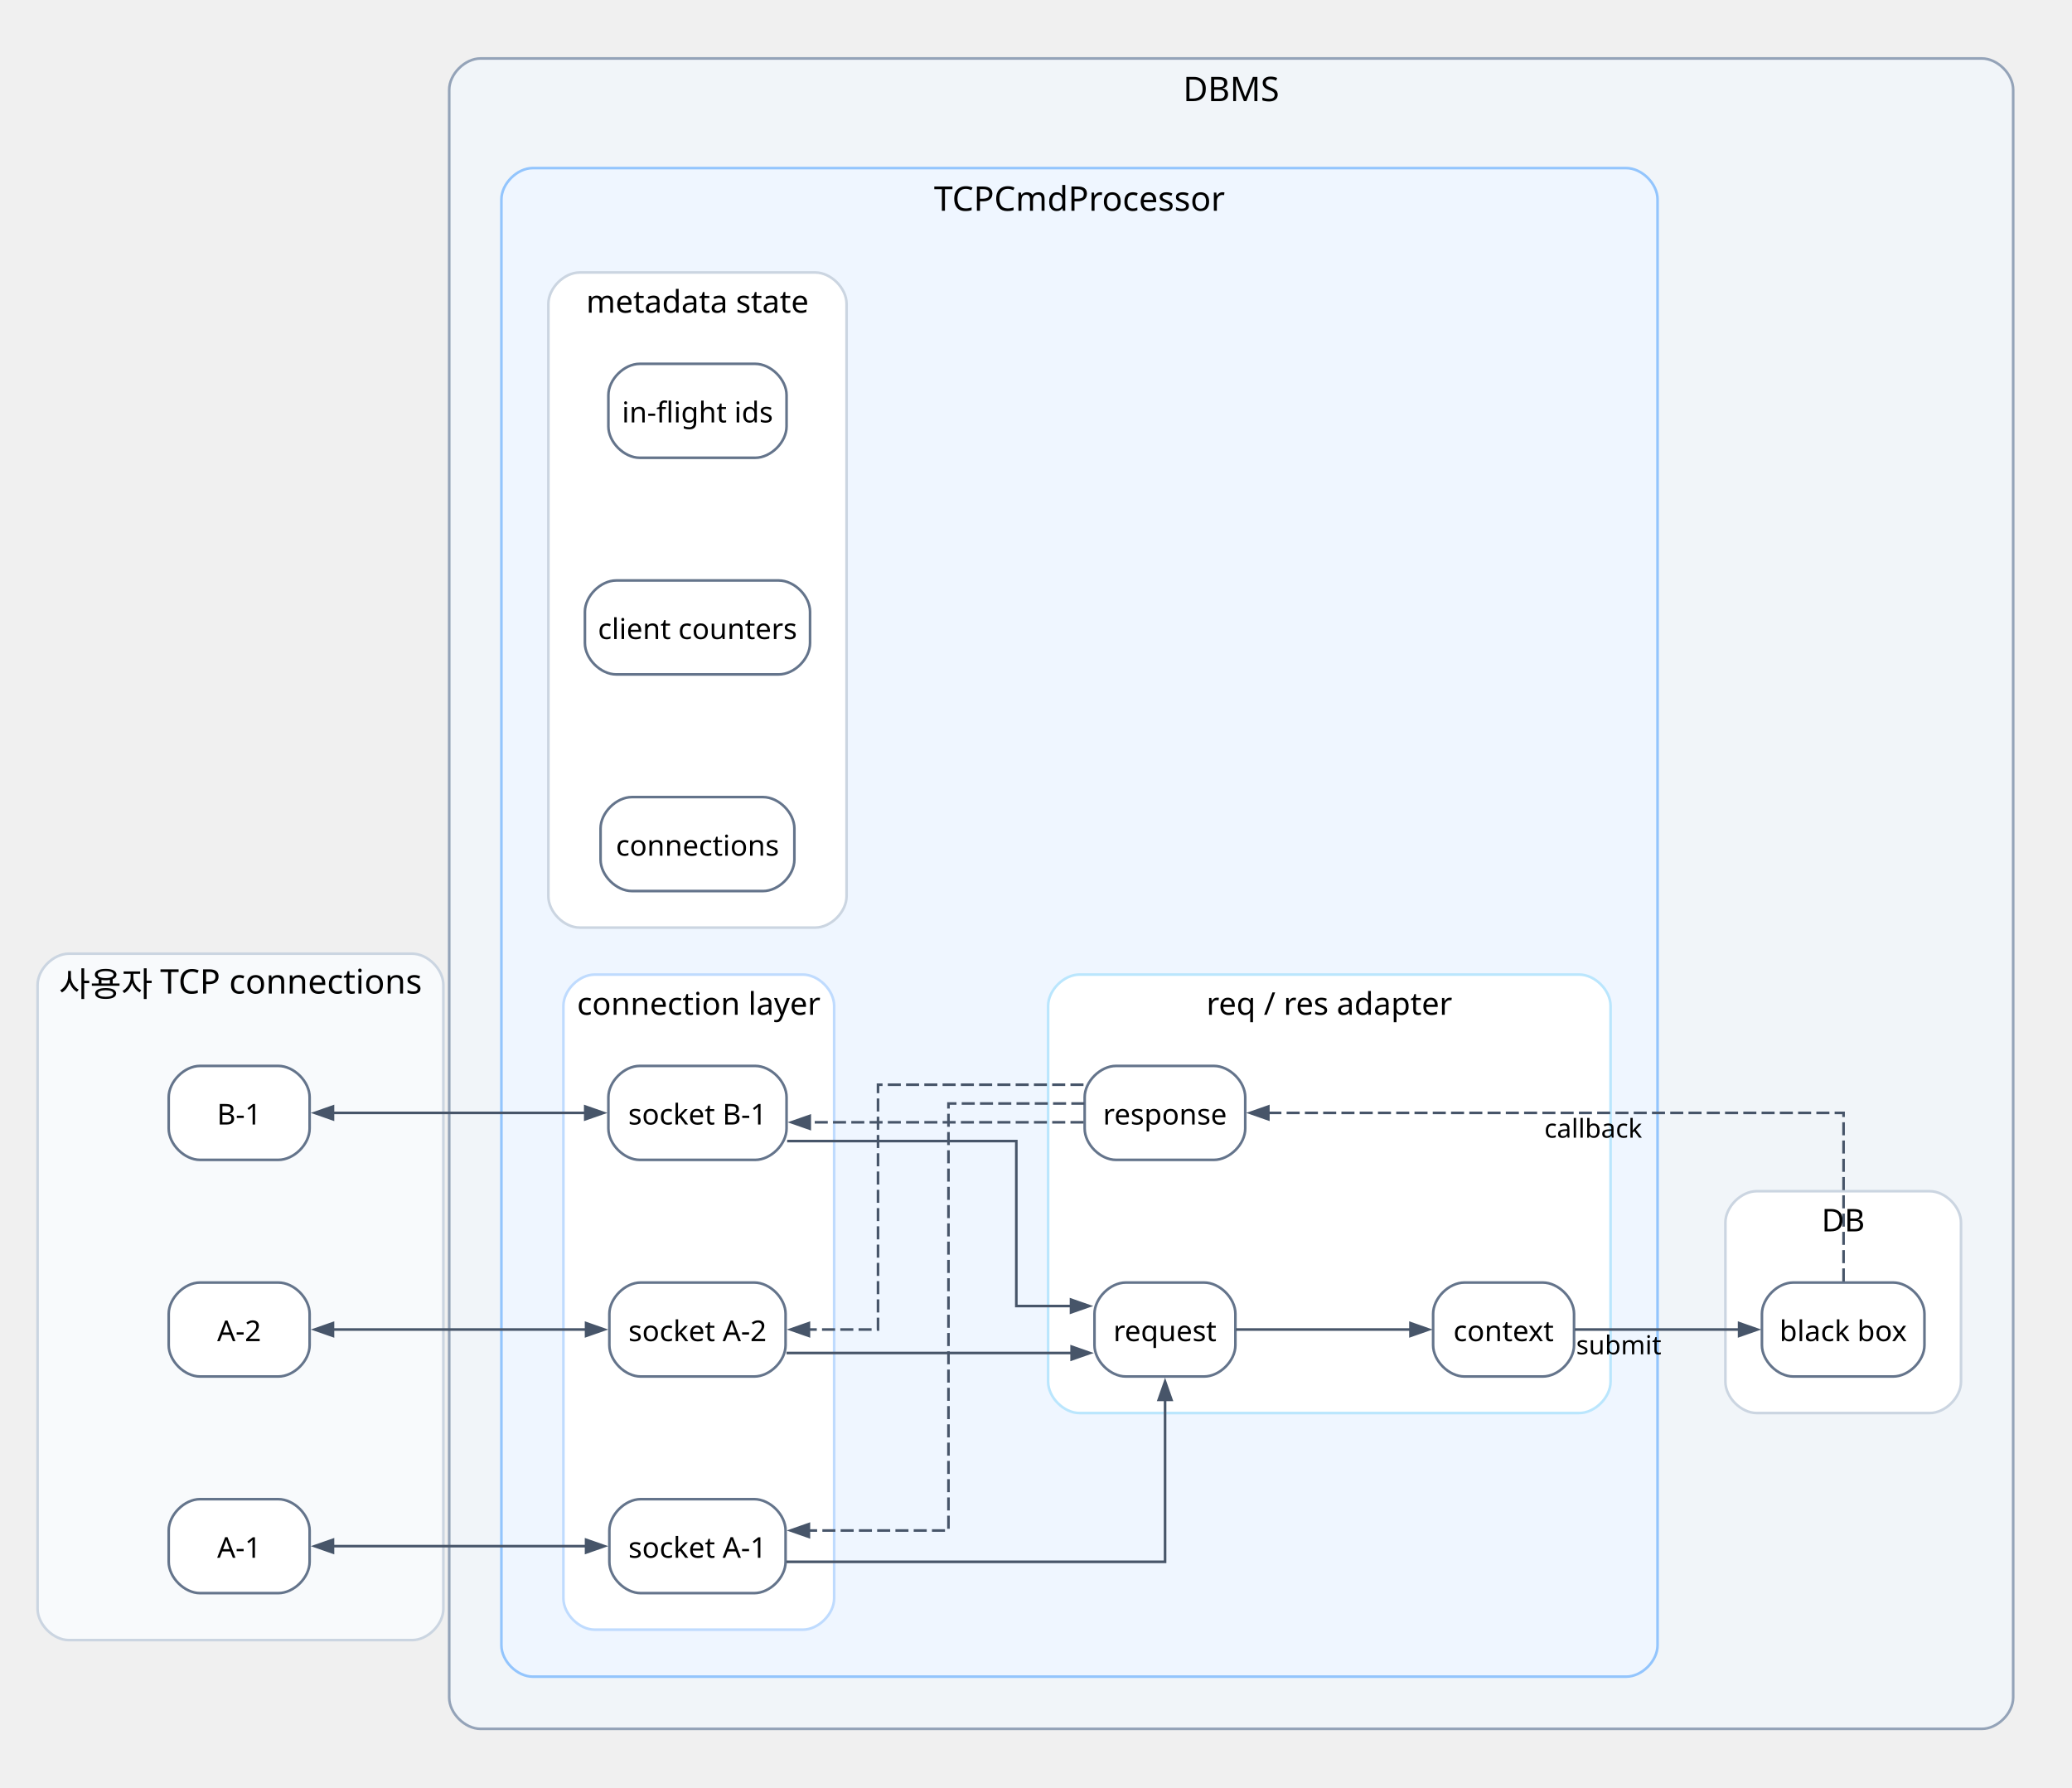
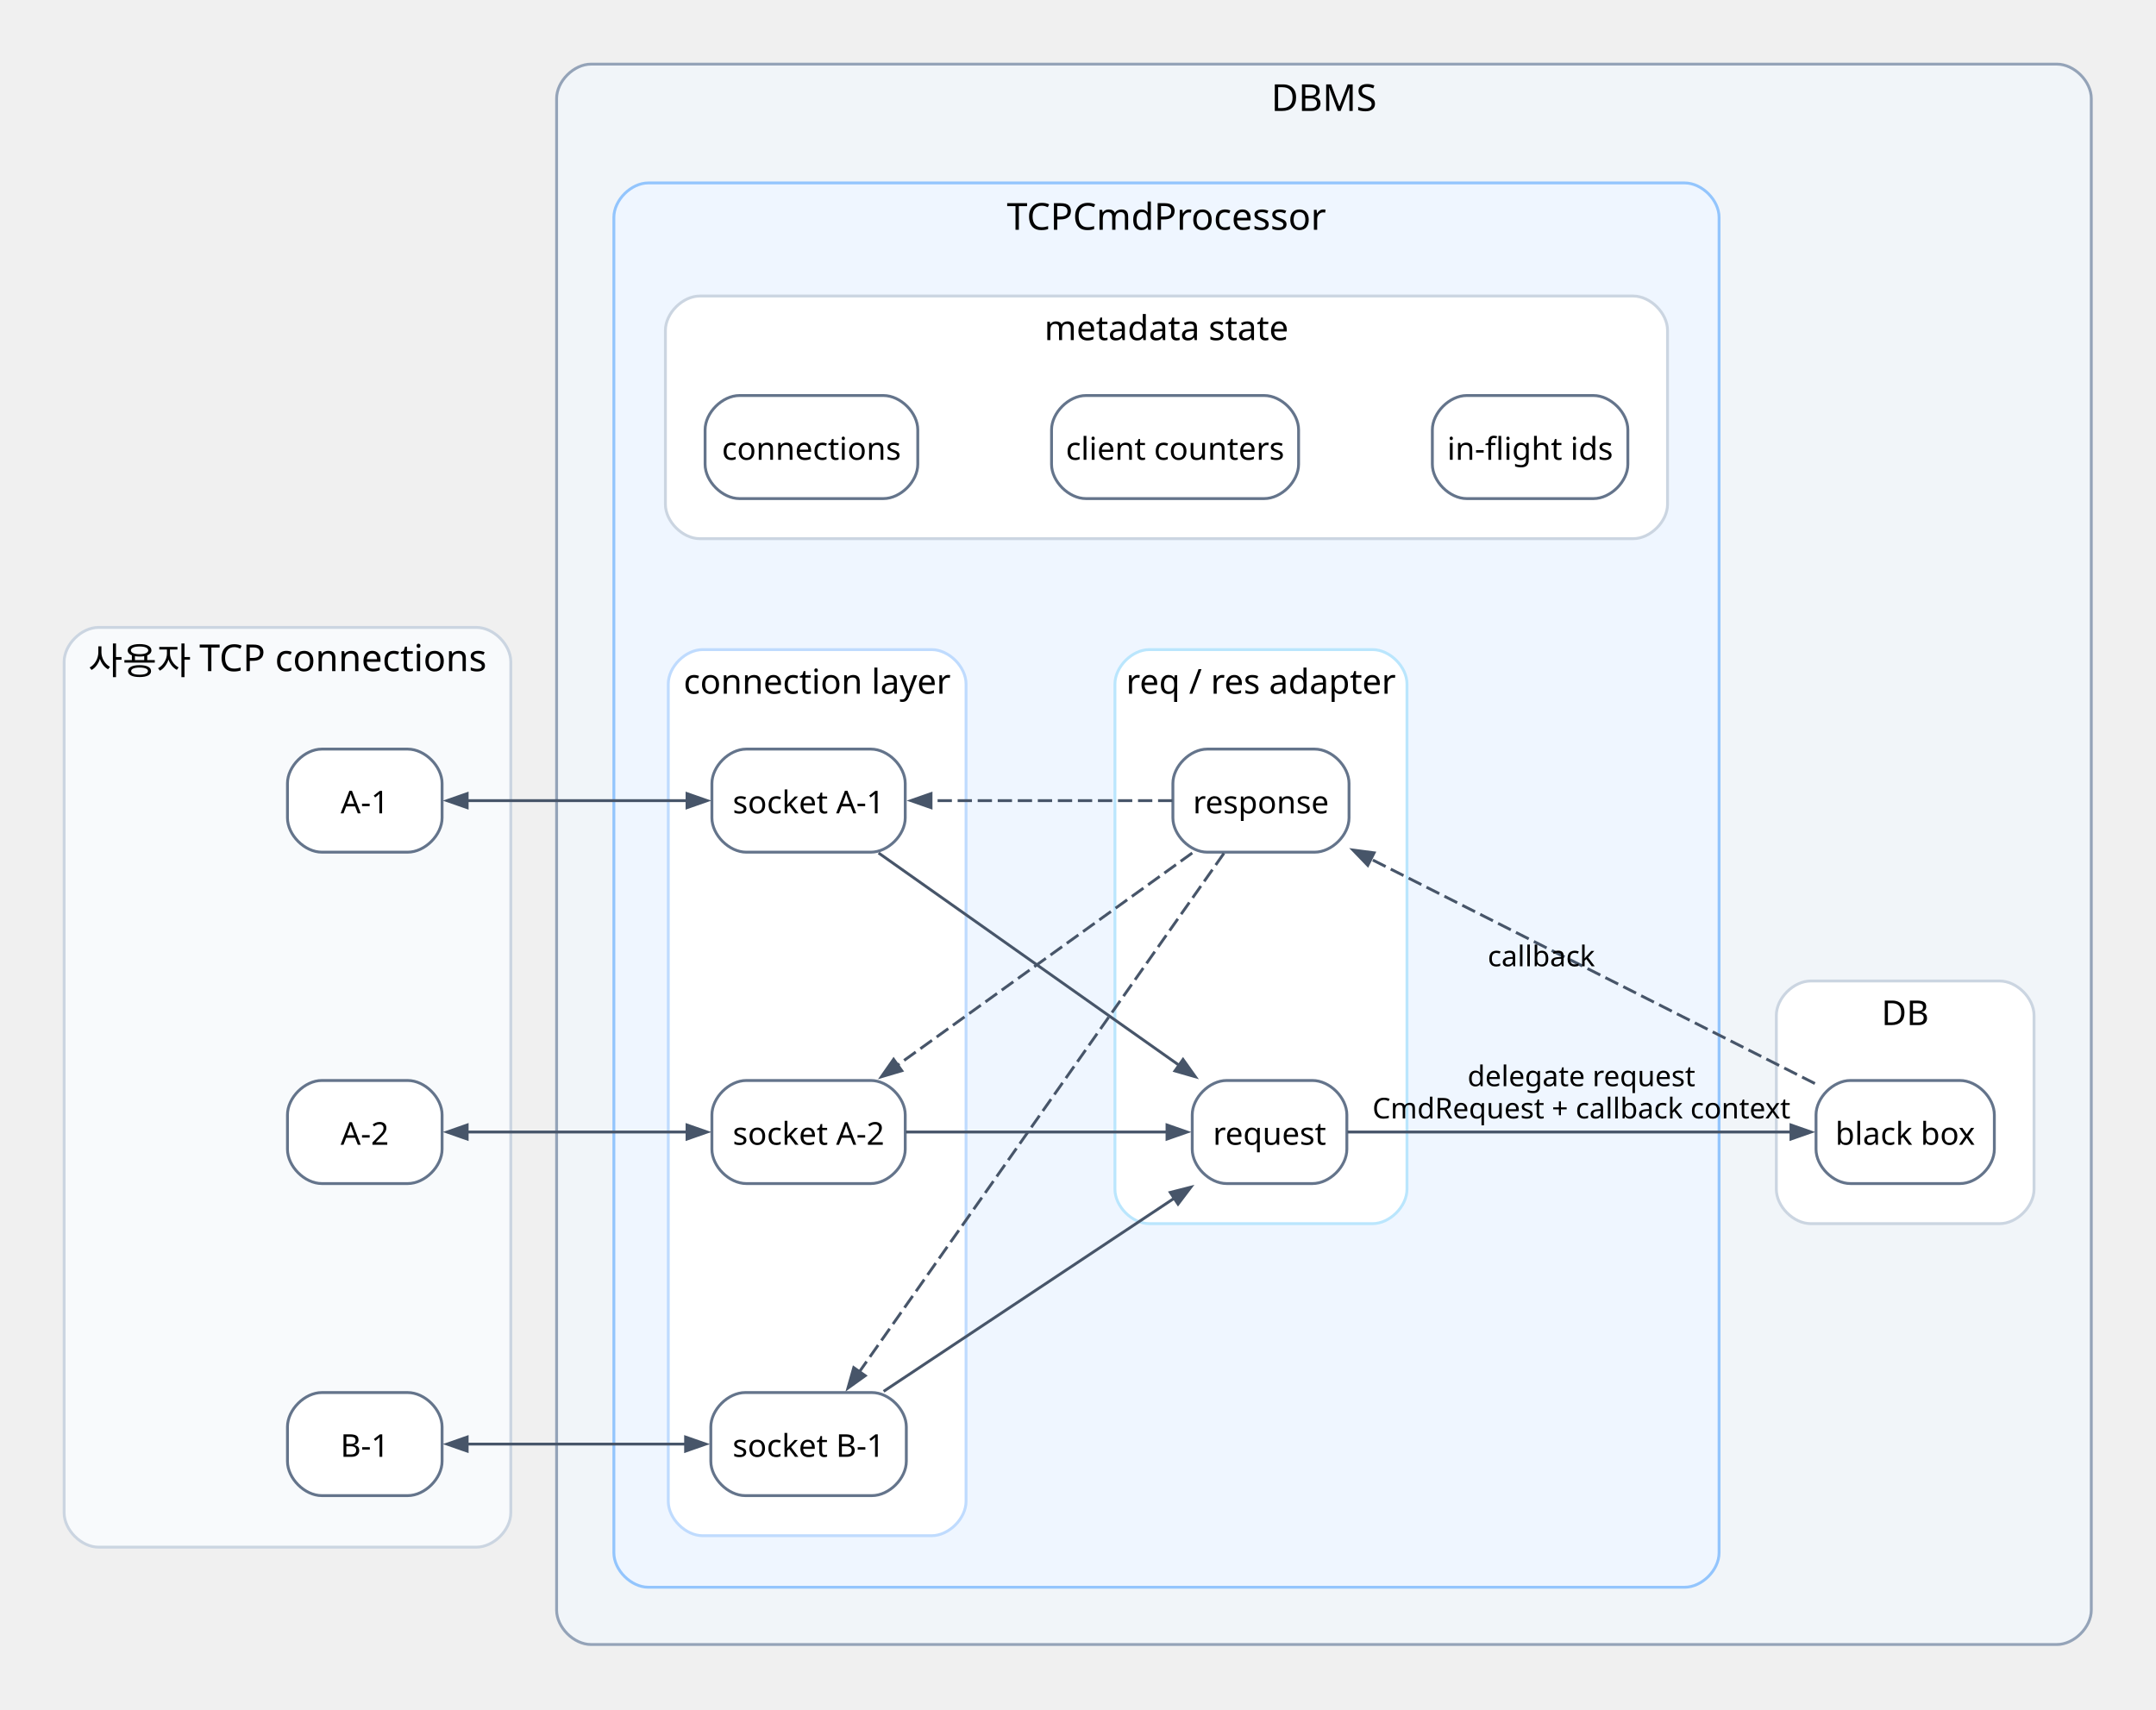
- <svg xmlns="http://www.w3.org/2000/svg" width="794pt" height="685pt" viewBox="0.00 0.00 794.00 685.00">
-   <g id="graph0" class="graph" transform="scale(1 1) rotate(0) translate(14.4 670.4)">
+ <svg xmlns="http://www.w3.org/2000/svg" width="753pt" height="597pt" viewBox="0.00 0.00 753.00 597.00">
+   <g id="graph0" class="graph" transform="scale(1 1) rotate(0) translate(14.4 582.4)">
    <g id="clust1" class="cluster">
-       <path fill="#f8fafc" stroke="#cbd5e1" d="M12,-42C12,-42 143.5,-42 143.5,-42 149.5,-42 155.5,-48 155.5,-54 155.5,-54 155.5,-293 155.5,-293 155.5,-299 149.5,-305 143.5,-305 143.5,-305 12,-305 12,-305 6,-305 0,-299 0,-293 0,-293 0,-54 0,-54 0,-48 6,-42 12,-42" />
-       <text xml:space="preserve" text-anchor="middle" x="77.75" y="-288.65" font-family="Pretendard" font-size="13.00">사용자 TCP connections</text>
+       <path fill="#f8fafc" stroke="#cbd5e1" d="M20,-42C20,-42 152,-42 152,-42 158,-42 164,-48 164,-54 164,-54 164,-351.25 164,-351.25 164,-357.25 158,-363.25 152,-363.25 152,-363.25 20,-363.25 20,-363.25 14,-363.25 8,-357.25 8,-351.25 8,-351.25 8,-54 8,-54 8,-48 14,-42 20,-42" />
+       <text xml:space="preserve" text-anchor="middle" x="86" y="-346.9" font-family="Pretendard" font-size="13.00">사용자 TCP connections</text>
+     </g>
+     <g id="clust2" class="cluster">
+       <path fill="#f1f5f9" stroke="#94a3b8" d="M192,-8C192,-8 704,-8 704,-8 710,-8 716,-14 716,-20 716,-20 716,-548 716,-548 716,-554 710,-560 704,-560 704,-560 192,-560 192,-560 186,-560 180,-554 180,-548 180,-548 180,-20 180,-20 180,-14 186,-8 192,-8" />
+       <text xml:space="preserve" text-anchor="middle" x="448" y="-543.65" font-family="Pretendard" font-size="13.00">DBMS</text>
    </g>
    <g id="clust3" class="cluster">
-       <path fill="#f1f5f9" stroke="#94a3b8" d="M169.74,-8C169.74,-8 745.06,-8 745.06,-8 751.06,-8 757.06,-14 757.06,-20 757.06,-20 757.06,-636 757.06,-636 757.06,-642 751.06,-648 745.06,-648 745.06,-648 169.74,-648 169.74,-648 163.74,-648 157.74,-642 157.74,-636 157.74,-636 157.74,-20 157.74,-20 157.74,-14 163.74,-8 169.74,-8" />
-       <text xml:space="preserve" text-anchor="middle" x="457.4" y="-631.65" font-family="Pretendard" font-size="13.00">DBMS</text>
+       <path fill="#eff6ff" stroke="#93c5fd" d="M212,-28C212,-28 574,-28 574,-28 580,-28 586,-34 586,-40 586,-40 586,-506.5 586,-506.5 586,-512.5 580,-518.5 574,-518.5 574,-518.5 212,-518.5 212,-518.5 206,-518.5 200,-512.5 200,-506.5 200,-506.5 200,-40 200,-40 200,-34 206,-28 212,-28" />
+       <text xml:space="preserve" text-anchor="middle" x="393" y="-502.15" font-family="Pretendard" font-size="13.00">TCPCmdProcessor</text>
    </g>
    <g id="clust4" class="cluster">
-       <path fill="#eff6ff" stroke="#93c5fd" d="M189.74,-28C189.74,-28 608.78,-28 608.78,-28 614.78,-28 620.78,-34 620.78,-40 620.78,-40 620.78,-594 620.78,-594 620.78,-600 614.78,-606 608.78,-606 608.78,-606 189.73,-606 189.73,-606 183.74,-606 177.74,-600 177.74,-594 177.74,-594 177.74,-40 177.74,-40 177.74,-34 183.74,-28 189.74,-28" />
-       <text xml:space="preserve" text-anchor="middle" x="399.26" y="-589.65" font-family="Pretendard" font-size="13.00">TCPCmdProcessor</text>
+       <path fill="#ffffff" stroke="#bfdbfe" d="M231,-46C231,-46 311,-46 311,-46 317,-46 323,-52 323,-58 323,-58 323,-343.5 323,-343.5 323,-349.5 317,-355.5 311,-355.5 311,-355.5 231,-355.5 231,-355.5 225,-355.5 219,-349.5 219,-343.5 219,-343.5 219,-58 219,-58 219,-52 225,-46 231,-46" />
+       <text xml:space="preserve" text-anchor="middle" x="271" y="-340.1" font-family="Pretendard" font-size="12.00">connection layer</text>
    </g>
    <g id="clust5" class="cluster">
-       <path fill="#ffffff" stroke="#bfdbfe" d="M213.5,-46C213.5,-46 293.25,-46 293.25,-46 299.25,-46 305.25,-52 305.25,-58 305.25,-58 305.25,-285 305.25,-285 305.25,-291 299.25,-297 293.25,-297 293.25,-297 213.5,-297 213.5,-297 207.5,-297 201.5,-291 201.5,-285 201.5,-285 201.5,-58 201.5,-58 201.5,-52 207.5,-46 213.5,-46" />
-       <text xml:space="preserve" text-anchor="middle" x="253.38" y="-281.6" font-family="Pretendard" font-size="12.00">connection layer</text>
+       <path fill="#ffffff" stroke="#bae6fd" d="M387,-155C387,-155 465,-155 465,-155 471,-155 477,-161 477,-167 477,-167 477,-343.5 477,-343.5 477,-349.5 471,-355.5 465,-355.5 465,-355.5 387,-355.5 387,-355.5 381,-355.5 375,-349.5 375,-343.5 375,-343.5 375,-167 375,-167 375,-161 381,-155 387,-155" />
+       <text xml:space="preserve" text-anchor="middle" x="426" y="-340.1" font-family="Pretendard" font-size="12.00">req / res adapter</text>
    </g>
-     <g id="clust7" class="cluster">
-       <path fill="#ffffff" stroke="#bae6fd" d="M399.25,-129C399.25,-129 590.78,-129 590.78,-129 596.78,-129 602.78,-135 602.78,-141 602.78,-141 602.78,-285 602.78,-285 602.78,-291 596.78,-297 590.78,-297 590.78,-297 399.25,-297 399.25,-297 393.25,-297 387.25,-291 387.25,-285 387.25,-285 387.25,-141 387.25,-141 387.25,-135 393.25,-129 399.25,-129" />
-       <text xml:space="preserve" text-anchor="middle" x="495.01" y="-281.6" font-family="Pretendard" font-size="12.00">req / res adapter</text>
+     <g id="clust6" class="cluster">
+       <path fill="#ffffff" stroke="#cbd5e1" d="M230,-394.25C230,-394.25 556,-394.25 556,-394.25 562,-394.25 568,-400.25 568,-406.25 568,-406.25 568,-467 568,-467 568,-473 562,-479 556,-479 556,-479 230,-479 230,-479 224,-479 218,-473 218,-467 218,-467 218,-406.25 218,-406.25 218,-400.25 224,-394.25 230,-394.25" />
+       <text xml:space="preserve" text-anchor="middle" x="393" y="-463.6" font-family="Pretendard" font-size="12.00">metadata state</text>
    </g>
    <g id="clust8" class="cluster">
-       <path fill="#ffffff" stroke="#cbd5e1" d="M207.74,-315C207.74,-315 298.01,-315 298.01,-315 304.01,-315 310.01,-321 310.01,-327 310.01,-327 310.01,-554 310.01,-554 310.01,-560 304.01,-566 298.01,-566 298.01,-566 207.74,-566 207.74,-566 201.74,-566 195.74,-560 195.74,-554 195.74,-554 195.74,-327 195.74,-327 195.74,-321 201.74,-315 207.74,-315" />
-       <text xml:space="preserve" text-anchor="middle" x="252.88" y="-550.6" font-family="Pretendard" font-size="12.00">metadata state</text>
-     </g>
-     <g id="clust9" class="cluster">
-       <path fill="#ffffff" stroke="#cbd5e1" d="M658.78,-129C658.78,-129 725.06,-129 725.06,-129 731.06,-129 737.06,-135 737.06,-141 737.06,-141 737.06,-202 737.06,-202 737.06,-208 731.06,-214 725.06,-214 725.06,-214 658.78,-214 658.78,-214 652.78,-214 646.78,-208 646.78,-202 646.78,-202 646.78,-141 646.78,-141 646.78,-135 652.78,-129 658.78,-129" />
-       <text xml:space="preserve" text-anchor="middle" x="691.92" y="-198.6" font-family="Pretendard" font-size="12.00">DB</text>
+       <path fill="#ffffff" stroke="#cbd5e1" d="M618,-155C618,-155 684,-155 684,-155 690,-155 696,-161 696,-167 696,-167 696,-227.75 696,-227.75 696,-233.75 690,-239.75 684,-239.75 684,-239.75 618,-239.75 618,-239.75 612,-239.75 606,-233.75 606,-227.75 606,-227.75 606,-167 606,-167 606,-161 612,-155 618,-155" />
+       <text xml:space="preserve" text-anchor="middle" x="651" y="-224.35" font-family="Pretendard" font-size="12.00">DB</text>
    </g>
    <g id="node1" class="node">
-       <path fill="white" stroke="#64748b" d="M92.25,-96C92.25,-96 62.25,-96 62.25,-96 56.25,-96 50.25,-90 50.25,-84 50.25,-84 50.25,-72 50.25,-72 50.25,-66 56.25,-60 62.25,-60 62.25,-60 92.25,-60 92.25,-60 98.25,-60 104.25,-66 104.25,-72 104.25,-72 104.25,-84 104.25,-84 104.25,-90 98.25,-96 92.25,-96" />
-       <text xml:space="preserve" text-anchor="middle" x="77.25" y="-73.55" font-family="Pretendard" font-size="11.00">A-1</text>
+       <path fill="white" stroke="#64748b" d="M128,-320.75C128,-320.75 98,-320.75 98,-320.75 92,-320.75 86,-314.75 86,-308.75 86,-308.75 86,-296.75 86,-296.75 86,-290.75 92,-284.75 98,-284.75 98,-284.75 128,-284.75 128,-284.75 134,-284.75 140,-290.75 140,-296.75 140,-296.75 140,-308.75 140,-308.75 140,-314.75 134,-320.75 128,-320.75" />
+       <text xml:space="preserve" text-anchor="middle" x="113" y="-298.3" font-family="Pretendard" font-size="11.00">A-1</text>
+     </g>
+     <g id="node2" class="node">
+       <path fill="white" stroke="#64748b" d="M128,-205C128,-205 98,-205 98,-205 92,-205 86,-199 86,-193 86,-193 86,-181 86,-181 86,-175 92,-169 98,-169 98,-169 128,-169 128,-169 134,-169 140,-175 140,-181 140,-181 140,-193 140,-193 140,-199 134,-205 128,-205" />
+       <text xml:space="preserve" text-anchor="middle" x="113" y="-182.55" font-family="Pretendard" font-size="11.00">A-2</text>
    </g>
    <g id="node4" class="node">
-       <path fill="white" stroke="#64748b" d="M274.64,-96C274.64,-96 231.11,-96 231.11,-96 225.11,-96 219.11,-90 219.11,-84 219.11,-84 219.11,-72 219.11,-72 219.11,-66 225.11,-60 231.11,-60 231.11,-60 274.64,-60 274.64,-60 280.64,-60 286.64,-66 286.64,-72 286.64,-72 286.64,-84 286.64,-84 286.64,-90 280.64,-96 274.64,-96" />
-       <text xml:space="preserve" text-anchor="middle" x="252.88" y="-73.55" font-family="Pretendard" font-size="11.00">socket A-1</text>
+       <path fill="white" stroke="#64748b" d="M289.76,-320.75C289.76,-320.75 246.24,-320.75 246.24,-320.75 240.24,-320.75 234.24,-314.75 234.24,-308.75 234.24,-308.75 234.24,-296.75 234.24,-296.75 234.24,-290.75 240.24,-284.75 246.24,-284.75 246.24,-284.75 289.76,-284.75 289.76,-284.75 295.76,-284.75 301.76,-290.75 301.76,-296.75 301.76,-296.75 301.76,-308.75 301.76,-308.75 301.76,-314.75 295.76,-320.75 289.76,-320.75" />
+       <text xml:space="preserve" text-anchor="middle" x="268" y="-298.3" font-family="Pretendard" font-size="11.00">socket A-1</text>
    </g>
-     <g id="edge1" class="edge">
-       <path fill="none" stroke="#475569" d="M113.2,-78C113.2,-78 210.19,-78 210.19,-78" />
-       <polygon fill="#475569" stroke="#475569" points="113.2,-75.55 106.2,-78 113.2,-80.45 113.2,-75.55" />
-       <polygon fill="#475569" stroke="#475569" points="210.19,-80.45 217.19,-78 210.19,-75.55 210.19,-80.45" />
+     <g id="edge8" class="edge">
+       <path fill="none" stroke="#475569" d="M148.68,-302.75C174.36,-302.75 200.04,-302.75 225.73,-302.75" />
+       <polygon fill="#475569" stroke="#475569" points="148.76,-300.3 141.76,-302.75 148.76,-305.2 148.76,-300.3" />
+       <polygon fill="#475569" stroke="#475569" points="225.55,-305.2 232.55,-302.75 225.55,-300.3 225.55,-305.2" />
    </g>
-     <g id="node2" class="node">
-       <path fill="white" stroke="#64748b" d="M92.25,-179C92.25,-179 62.25,-179 62.25,-179 56.25,-179 50.25,-173 50.25,-167 50.25,-167 50.25,-155 50.25,-155 50.25,-149 56.25,-143 62.25,-143 62.25,-143 92.25,-143 92.25,-143 98.25,-143 104.25,-149 104.25,-155 104.25,-155 104.25,-167 104.25,-167 104.25,-173 98.25,-179 92.25,-179" />
-       <text xml:space="preserve" text-anchor="middle" x="77.25" y="-156.55" font-family="Pretendard" font-size="11.00">A-2</text>
+     <g id="node3" class="node">
+       <path fill="white" stroke="#64748b" d="M128,-96C128,-96 98,-96 98,-96 92,-96 86,-90 86,-84 86,-84 86,-72 86,-72 86,-66 92,-60 98,-60 98,-60 128,-60 128,-60 134,-60 140,-66 140,-72 140,-72 140,-84 140,-84 140,-90 134,-96 128,-96" />
+       <text xml:space="preserve" text-anchor="middle" x="113" y="-73.55" font-family="Pretendard" font-size="11.00">B-1</text>
    </g>
    <g id="node5" class="node">
-       <path fill="white" stroke="#64748b" d="M274.64,-179C274.64,-179 231.11,-179 231.11,-179 225.11,-179 219.11,-173 219.11,-167 219.11,-167 219.11,-155 219.11,-155 219.11,-149 225.11,-143 231.11,-143 231.11,-143 274.64,-143 274.64,-143 280.64,-143 286.64,-149 286.64,-155 286.64,-155 286.64,-167 286.64,-167 286.64,-173 280.64,-179 274.64,-179" />
-       <text xml:space="preserve" text-anchor="middle" x="252.88" y="-156.55" font-family="Pretendard" font-size="11.00">socket A-2</text>
+       <path fill="white" stroke="#64748b" d="M289.76,-205C289.76,-205 246.24,-205 246.24,-205 240.24,-205 234.24,-199 234.24,-193 234.24,-193 234.24,-181 234.24,-181 234.24,-175 240.24,-169 246.24,-169 246.24,-169 289.76,-169 289.76,-169 295.76,-169 301.76,-175 301.76,-181 301.76,-181 301.76,-193 301.76,-193 301.76,-199 295.76,-205 289.76,-205" />
+       <text xml:space="preserve" text-anchor="middle" x="268" y="-182.55" font-family="Pretendard" font-size="11.00">socket A-2</text>
    </g>
-     <g id="edge2" class="edge">
-       <path fill="none" stroke="#475569" d="M113.2,-161C113.2,-161 210.19,-161 210.19,-161" />
-       <polygon fill="#475569" stroke="#475569" points="113.2,-158.55 106.2,-161 113.2,-163.45 113.2,-158.55" />
-       <polygon fill="#475569" stroke="#475569" points="210.19,-163.45 217.19,-161 210.19,-158.55 210.19,-163.45" />
-     </g>
-     <g id="node3" class="node">
-       <path fill="white" stroke="#64748b" d="M92.25,-262C92.25,-262 62.25,-262 62.25,-262 56.25,-262 50.25,-256 50.25,-250 50.25,-250 50.25,-238 50.25,-238 50.25,-232 56.25,-226 62.25,-226 62.25,-226 92.25,-226 92.25,-226 98.25,-226 104.25,-232 104.25,-238 104.25,-238 104.25,-250 104.25,-250 104.25,-256 98.25,-262 92.25,-262" />
-       <text xml:space="preserve" text-anchor="middle" x="77.25" y="-239.55" font-family="Pretendard" font-size="11.00">B-1</text>
+     <g id="edge9" class="edge">
+       <path fill="none" stroke="#475569" d="M148.68,-187C174.36,-187 200.04,-187 225.73,-187" />
+       <polygon fill="#475569" stroke="#475569" points="148.76,-184.55 141.76,-187 148.76,-189.45 148.76,-184.55" />
+       <polygon fill="#475569" stroke="#475569" points="225.55,-189.45 232.55,-187 225.55,-184.55 225.55,-189.45" />
    </g>
    <g id="node6" class="node">
-       <path fill="white" stroke="#64748b" d="M275.01,-262C275.01,-262 230.74,-262 230.74,-262 224.74,-262 218.74,-256 218.74,-250 218.74,-250 218.74,-238 218.74,-238 218.74,-232 224.74,-226 230.74,-226 230.74,-226 275.01,-226 275.01,-226 281.01,-226 287.01,-232 287.01,-238 287.01,-238 287.01,-250 287.01,-250 287.01,-256 281.01,-262 275.01,-262" />
-       <text xml:space="preserve" text-anchor="middle" x="252.88" y="-239.55" font-family="Pretendard" font-size="11.00">socket B-1</text>
+       <path fill="white" stroke="#64748b" d="M290.14,-96C290.14,-96 245.86,-96 245.86,-96 239.86,-96 233.86,-90 233.86,-84 233.86,-84 233.86,-72 233.86,-72 233.86,-66 239.86,-60 245.86,-60 245.86,-60 290.14,-60 290.14,-60 296.14,-60 302.14,-66 302.14,-72 302.14,-72 302.14,-84 302.14,-84 302.14,-90 296.14,-96 290.14,-96" />
+       <text xml:space="preserve" text-anchor="middle" x="268" y="-73.55" font-family="Pretendard" font-size="11.00">socket B-1</text>
    </g>
-     <g id="edge3" class="edge">
-       <path fill="none" stroke="#475569" d="M113.2,-244C113.2,-244 209.87,-244 209.87,-244" />
-       <polygon fill="#475569" stroke="#475569" points="113.2,-241.55 106.2,-244 113.2,-246.45 113.2,-241.55" />
-       <polygon fill="#475569" stroke="#475569" points="209.87,-246.45 216.87,-244 209.87,-241.55 209.87,-246.45" />
+     <g id="edge10" class="edge">
+       <path fill="none" stroke="#475569" d="M148.63,-78C174.18,-78 199.72,-78 225.27,-78" />
+       <polygon fill="#475569" stroke="#475569" points="148.76,-75.55 141.76,-78 148.76,-80.45 148.76,-75.55" />
+       <polygon fill="#475569" stroke="#475569" points="225.05,-80.45 232.05,-78 225.05,-75.55 225.05,-80.45" />
    </g>
    <g id="node7" class="node">
-       <path fill="white" stroke="#64748b" d="M447.01,-179C447.01,-179 417.01,-179 417.01,-179 411.01,-179 405.01,-173 405.01,-167 405.01,-167 405.01,-155 405.01,-155 405.01,-149 411.01,-143 417.01,-143 417.01,-143 447.01,-143 447.01,-143 453.01,-143 459.01,-149 459.01,-155 459.01,-155 459.01,-167 459.01,-167 459.01,-173 453.01,-179 447.01,-179" />
-       <text xml:space="preserve" text-anchor="middle" x="432.01" y="-156.55" font-family="Pretendard" font-size="11.00">request</text>
+       <path fill="white" stroke="#64748b" d="M444,-205C444,-205 414,-205 414,-205 408,-205 402,-199 402,-193 402,-193 402,-181 402,-181 402,-175 408,-169 414,-169 414,-169 444,-169 444,-169 450,-169 456,-175 456,-181 456,-181 456,-193 456,-193 456,-199 450,-205 444,-205" />
+       <text xml:space="preserve" text-anchor="middle" x="429" y="-182.55" font-family="Pretendard" font-size="11.00">request</text>
    </g>
-     <g id="edge4" class="edge">
-       <path fill="none" stroke="#475569" d="M287,-72C338.99,-72 432.06,-72 432.06,-72 432.06,-72 432.06,-134.05 432.06,-134.05" />
-       <polygon fill="#475569" stroke="#475569" points="429.61,-134.05 432.06,-141.05 434.51,-134.05 429.61,-134.05" />
+     <g id="edge11" class="edge">
+       <path fill="none" stroke="#475569" d="M292.45,-284.47C320.59,-264.6 366.85,-231.91 397.62,-210.17" />
+       <polygon fill="#475569" stroke="#475569" points="398.78,-212.35 403.08,-206.31 395.95,-208.35 398.78,-212.35" />
    </g>
-     <g id="edge5" class="edge">
-       <path fill="none" stroke="#475569" d="M286.99,-152C286.99,-152 396.25,-152 396.25,-152" />
-       <polygon fill="#475569" stroke="#475569" points="396.25,-154.45 403.25,-152 396.25,-149.55 396.25,-154.45" />
+     <g id="edge12" class="edge">
+       <path fill="none" stroke="#475569" d="M301.96,-187C332.48,-187 363,-187 393.52,-187" />
+       <polygon fill="#475569" stroke="#475569" points="393.19,-189.45 400.19,-187 393.19,-184.55 393.19,-189.45" />
    </g>
-     <g id="edge6" class="edge">
-       <path fill="none" stroke="#475569" d="M287.24,-233.2C323.37,-233.2 375.06,-233.2 375.06,-233.2 375.06,-233.2 375.06,-170 375.06,-170 375.06,-170 396.02,-170 396.02,-170" />
-       <polygon fill="#475569" stroke="#475569" points="396.02,-172.45 403.02,-170 396.02,-167.55 396.02,-172.45" />
+     <g id="edge13" class="edge">
+       <path fill="none" stroke="#475569" d="M294.21,-96.42C321.93,-114.84 365.71,-143.94 395.81,-163.94" />
+       <polygon fill="#475569" stroke="#475569" points="394.33,-165.9 401.51,-167.73 397.04,-161.82 394.33,-165.9" />
+     </g>
+     <g id="node12" class="node">
+       <path fill="white" stroke="#64748b" d="M670.14,-205C670.14,-205 631.86,-205 631.86,-205 625.86,-205 619.86,-199 619.86,-193 619.86,-193 619.86,-181 619.86,-181 619.86,-175 625.86,-169 631.86,-169 631.86,-169 670.14,-169 670.14,-169 676.14,-169 682.14,-175 682.14,-181 682.14,-181 682.14,-193 682.14,-193 682.14,-199 676.14,-205 670.14,-205" />
+       <text xml:space="preserve" text-anchor="middle" x="651" y="-182.55" font-family="Pretendard" font-size="11.00">black box</text>
+     </g>
+     <g id="edge14" class="edge">
+       <path fill="none" stroke="#475569" d="M456.22,-187C495.05,-187 566.59,-187 611.32,-187" />
+       <polygon fill="#475569" stroke="#475569" points="611.11,-189.45 618.11,-187 611.11,-184.55 611.11,-189.45" />
+       <text xml:space="preserve" text-anchor="middle" x="537.93" y="-203" font-family="Pretendard" font-size="10.00">delegate request</text>
+       <text xml:space="preserve" text-anchor="middle" x="537.93" y="-191.75" font-family="Pretendard" font-size="10.00">CmdRequest + callback context</text>
    </g>
    <g id="node8" class="node">
-       <path fill="white" stroke="#64748b" d="M576.78,-179C576.78,-179 546.78,-179 546.78,-179 540.78,-179 534.78,-173 534.78,-167 534.78,-167 534.78,-155 534.78,-155 534.78,-149 540.78,-143 546.78,-143 546.78,-143 576.78,-143 576.78,-143 582.78,-143 588.78,-149 588.78,-155 588.78,-155 588.78,-167 588.78,-167 588.78,-173 582.78,-179 576.78,-179" />
-       <text xml:space="preserve" text-anchor="middle" x="561.78" y="-156.55" font-family="Pretendard" font-size="11.00">context</text>
+       <path fill="white" stroke="#64748b" d="M444.76,-320.75C444.76,-320.75 407.24,-320.75 407.24,-320.75 401.24,-320.75 395.24,-314.75 395.24,-308.75 395.24,-308.75 395.24,-296.75 395.24,-296.75 395.24,-290.75 401.24,-284.75 407.24,-284.75 407.24,-284.75 444.76,-284.75 444.76,-284.75 450.76,-284.75 456.76,-290.75 456.76,-296.75 456.76,-296.75 456.76,-308.75 456.76,-308.75 456.76,-314.75 450.76,-320.75 444.76,-320.75" />
+       <text xml:space="preserve" text-anchor="middle" x="426" y="-298.3" font-family="Pretendard" font-size="11.00">response</text>
    </g>
-     <g id="edge7" class="edge">
-       <path fill="none" stroke="#475569" d="M459.22,-161C459.22,-161 526.1,-161 526.1,-161" />
-       <polygon fill="#475569" stroke="#475569" points="526.1,-163.45 533.1,-161 526.1,-158.55 526.1,-163.45" />
+     <g id="edge16" class="edge">
+       <path fill="none" stroke="#475569" stroke-dasharray="5,2" d="M395.06,-302.75C366.91,-302.75 338.75,-302.75 310.59,-302.75" />
+       <polygon fill="#475569" stroke="#475569" points="310.77,-300.3 303.77,-302.75 310.77,-305.2 310.77,-300.3" />
    </g>
-     <g id="node13" class="node">
-       <path fill="white" stroke="#64748b" d="M711.06,-179C711.06,-179 672.78,-179 672.78,-179 666.78,-179 660.78,-173 660.78,-167 660.78,-167 660.78,-155 660.78,-155 660.78,-149 666.78,-143 672.78,-143 672.78,-143 711.06,-143 711.06,-143 717.06,-143 723.06,-149 723.06,-155 723.06,-155 723.06,-167 723.06,-167 723.06,-173 717.06,-179 711.06,-179" />
-       <text xml:space="preserve" text-anchor="middle" x="691.92" y="-156.55" font-family="Pretendard" font-size="11.00">black box</text>
+     <g id="edge17" class="edge">
+       <path fill="none" stroke="#475569" stroke-dasharray="5,2" d="M402,-284.47C374.39,-264.6 328.99,-231.91 298.8,-210.17" />
+       <polygon fill="#475569" stroke="#475569" points="300.56,-208.42 293.45,-206.32 297.7,-212.4 300.56,-208.42" />
    </g>
-     <g id="edge8" class="edge">
-       <path fill="none" stroke="#475569" d="M589.06,-161C589.06,-161 652.04,-161 652.04,-161" />
-       <polygon fill="#475569" stroke="#475569" points="652.04,-163.45 659.04,-161 652.04,-158.55 652.04,-163.45" />
-       <text xml:space="preserve" text-anchor="middle" x="605.93" y="-151.5" font-family="Pretendard" font-size="10.00">submit</text>
+     <g id="edge18" class="edge">
+       <path fill="none" stroke="#475569" stroke-dasharray="5,2" d="M413.07,-284.36C384.88,-244.25 317.83,-148.88 285.73,-103.22" />
+       <polygon fill="#475569" stroke="#475569" points="287.79,-101.89 281.76,-97.57 283.78,-104.7 287.79,-101.89" />
    </g>
    <g id="node9" class="node">
-       <path fill="white" stroke="#64748b" d="M450.78,-262C450.78,-262 413.25,-262 413.25,-262 407.25,-262 401.25,-256 401.25,-250 401.25,-250 401.25,-238 401.25,-238 401.25,-232 407.25,-226 413.25,-226 413.25,-226 450.78,-226 450.78,-226 456.78,-226 462.78,-232 462.78,-238 462.78,-238 462.78,-250 462.78,-250 462.78,-256 456.78,-262 450.78,-262" />
-       <text xml:space="preserve" text-anchor="middle" x="432.01" y="-239.55" font-family="Pretendard" font-size="11.00">response</text>
-     </g>
-     <g id="edge10" class="edge">
-       <path fill="none" stroke="#475569" stroke-dasharray="5,2" d="M401.13,-247.6C377.54,-247.6 349.06,-247.6 349.06,-247.6 349.06,-247.6 349.06,-84 349.06,-84 349.06,-84 295.57,-84 295.57,-84" />
-       <polygon fill="#475569" stroke="#475569" points="295.57,-81.55 288.57,-84 295.57,-86.45 295.57,-81.55" />
-     </g>
-     <g id="edge11" class="edge">
-       <path fill="none" stroke="#475569" stroke-dasharray="5,2" d="M400.8,-254.8C368.29,-254.8 322.06,-254.8 322.06,-254.8 322.06,-254.8 322.06,-161 322.06,-161 322.06,-161 295.58,-161 295.58,-161" />
-       <polygon fill="#475569" stroke="#475569" points="295.58,-158.55 288.58,-161 295.58,-163.45 295.58,-158.55" />
-     </g>
-     <g id="edge12" class="edge">
-       <path fill="none" stroke="#475569" stroke-dasharray="5,2" d="M400.81,-240.4C400.81,-240.4 295.9,-240.4 295.9,-240.4" />
-       <polygon fill="#475569" stroke="#475569" points="295.9,-237.95 288.9,-240.4 295.9,-242.85 295.9,-237.95" />
+       <path fill="white" stroke="#64748b" d="M294.14,-444.25C294.14,-444.25 243.86,-444.25 243.86,-444.25 237.86,-444.25 231.86,-438.25 231.86,-432.25 231.86,-432.25 231.86,-420.25 231.86,-420.25 231.86,-414.25 237.86,-408.25 243.86,-408.25 243.86,-408.25 294.14,-408.25 294.14,-408.25 300.14,-408.25 306.14,-414.25 306.14,-420.25 306.14,-420.25 306.14,-432.25 306.14,-432.25 306.14,-438.25 300.14,-444.25 294.14,-444.25" />
+       <text xml:space="preserve" text-anchor="middle" x="269" y="-421.8" font-family="Pretendard" font-size="11.00">connections</text>
    </g>
    <g id="node10" class="node">
-       <path fill="white" stroke="#64748b" d="M278.01,-365C278.01,-365 227.74,-365 227.74,-365 221.74,-365 215.74,-359 215.74,-353 215.74,-353 215.74,-341 215.74,-341 215.74,-335 221.74,-329 227.74,-329 227.74,-329 278.01,-329 278.01,-329 284.01,-329 290.01,-335 290.01,-341 290.01,-341 290.01,-353 290.01,-353 290.01,-359 284.01,-365 278.01,-365" />
-       <text xml:space="preserve" text-anchor="middle" x="252.88" y="-342.55" font-family="Pretendard" font-size="11.00">connections</text>
+       <path fill="white" stroke="#64748b" d="M427.14,-444.25C427.14,-444.25 364.86,-444.25 364.86,-444.25 358.86,-444.25 352.86,-438.25 352.86,-432.25 352.86,-432.25 352.86,-420.25 352.86,-420.25 352.86,-414.25 358.86,-408.25 364.86,-408.25 364.86,-408.25 427.14,-408.25 427.14,-408.25 433.14,-408.25 439.14,-414.25 439.14,-420.25 439.14,-420.25 439.14,-432.25 439.14,-432.25 439.14,-438.25 433.14,-444.25 427.14,-444.25" />
+       <text xml:space="preserve" text-anchor="middle" x="396" y="-421.8" font-family="Pretendard" font-size="11.00">client counters</text>
    </g>
    <g id="node11" class="node">
-       <path fill="white" stroke="#64748b" d="M284.01,-448C284.01,-448 221.74,-448 221.74,-448 215.74,-448 209.74,-442 209.74,-436 209.74,-436 209.74,-424 209.74,-424 209.74,-418 215.74,-412 221.74,-412 221.74,-412 284.01,-412 284.01,-412 290.01,-412 296.01,-418 296.01,-424 296.01,-424 296.01,-436 296.01,-436 296.01,-442 290.01,-448 284.01,-448" />
-       <text xml:space="preserve" text-anchor="middle" x="252.88" y="-425.55" font-family="Pretendard" font-size="11.00">client counters</text>
+       <path fill="white" stroke="#64748b" d="M542.14,-444.25C542.14,-444.25 497.86,-444.25 497.86,-444.25 491.86,-444.25 485.86,-438.25 485.86,-432.25 485.86,-432.25 485.86,-420.25 485.86,-420.25 485.86,-414.25 491.86,-408.25 497.86,-408.25 497.86,-408.25 542.14,-408.25 542.14,-408.25 548.14,-408.25 554.14,-414.25 554.14,-420.25 554.14,-420.25 554.14,-432.25 554.14,-432.25 554.14,-438.25 548.14,-444.25 542.14,-444.25" />
+       <text xml:space="preserve" text-anchor="middle" x="520" y="-421.8" font-family="Pretendard" font-size="11.00">in-flight ids</text>
    </g>
-     <g id="node12" class="node">
-       <path fill="white" stroke="#64748b" d="M275.01,-531C275.01,-531 230.74,-531 230.74,-531 224.74,-531 218.74,-525 218.74,-519 218.74,-519 218.74,-507 218.74,-507 218.74,-501 224.74,-495 230.74,-495 230.74,-495 275.01,-495 275.01,-495 281.01,-495 287.01,-501 287.01,-507 287.01,-507 287.01,-519 287.01,-519 287.01,-525 281.01,-531 275.01,-531" />
-       <text xml:space="preserve" text-anchor="middle" x="252.88" y="-508.55" font-family="Pretendard" font-size="11.00">in-flight ids</text>
-     </g>
-     <g id="edge9" class="edge">
-       <path fill="none" stroke="#475569" stroke-dasharray="5,2" d="M692.06,-179.42C692.06,-203.87 692.06,-244 692.06,-244 692.06,-244 471.64,-244 471.64,-244" />
-       <polygon fill="#475569" stroke="#475569" points="471.64,-241.55 464.64,-244 471.64,-246.45 471.64,-241.55" />
-       <text xml:space="preserve" text-anchor="middle" x="596.14" y="-234.5" font-family="Pretendard" font-size="10.00">callback</text>
+     <g id="edge15" class="edge">
+       <path fill="none" stroke="#475569" stroke-dasharray="5,2" d="M619.47,-203.94C578.81,-224.49 508.13,-260.23 464.39,-282.34" />
+       <polygon fill="#475569" stroke="#475569" points="463.31,-280.14 458.16,-285.49 465.52,-284.52 463.31,-280.14" />
+       <text xml:space="preserve" text-anchor="middle" x="523.93" y="-244.89" font-family="Pretendard" font-size="10.00">callback</text>
    </g>
  </g>
</svg>
